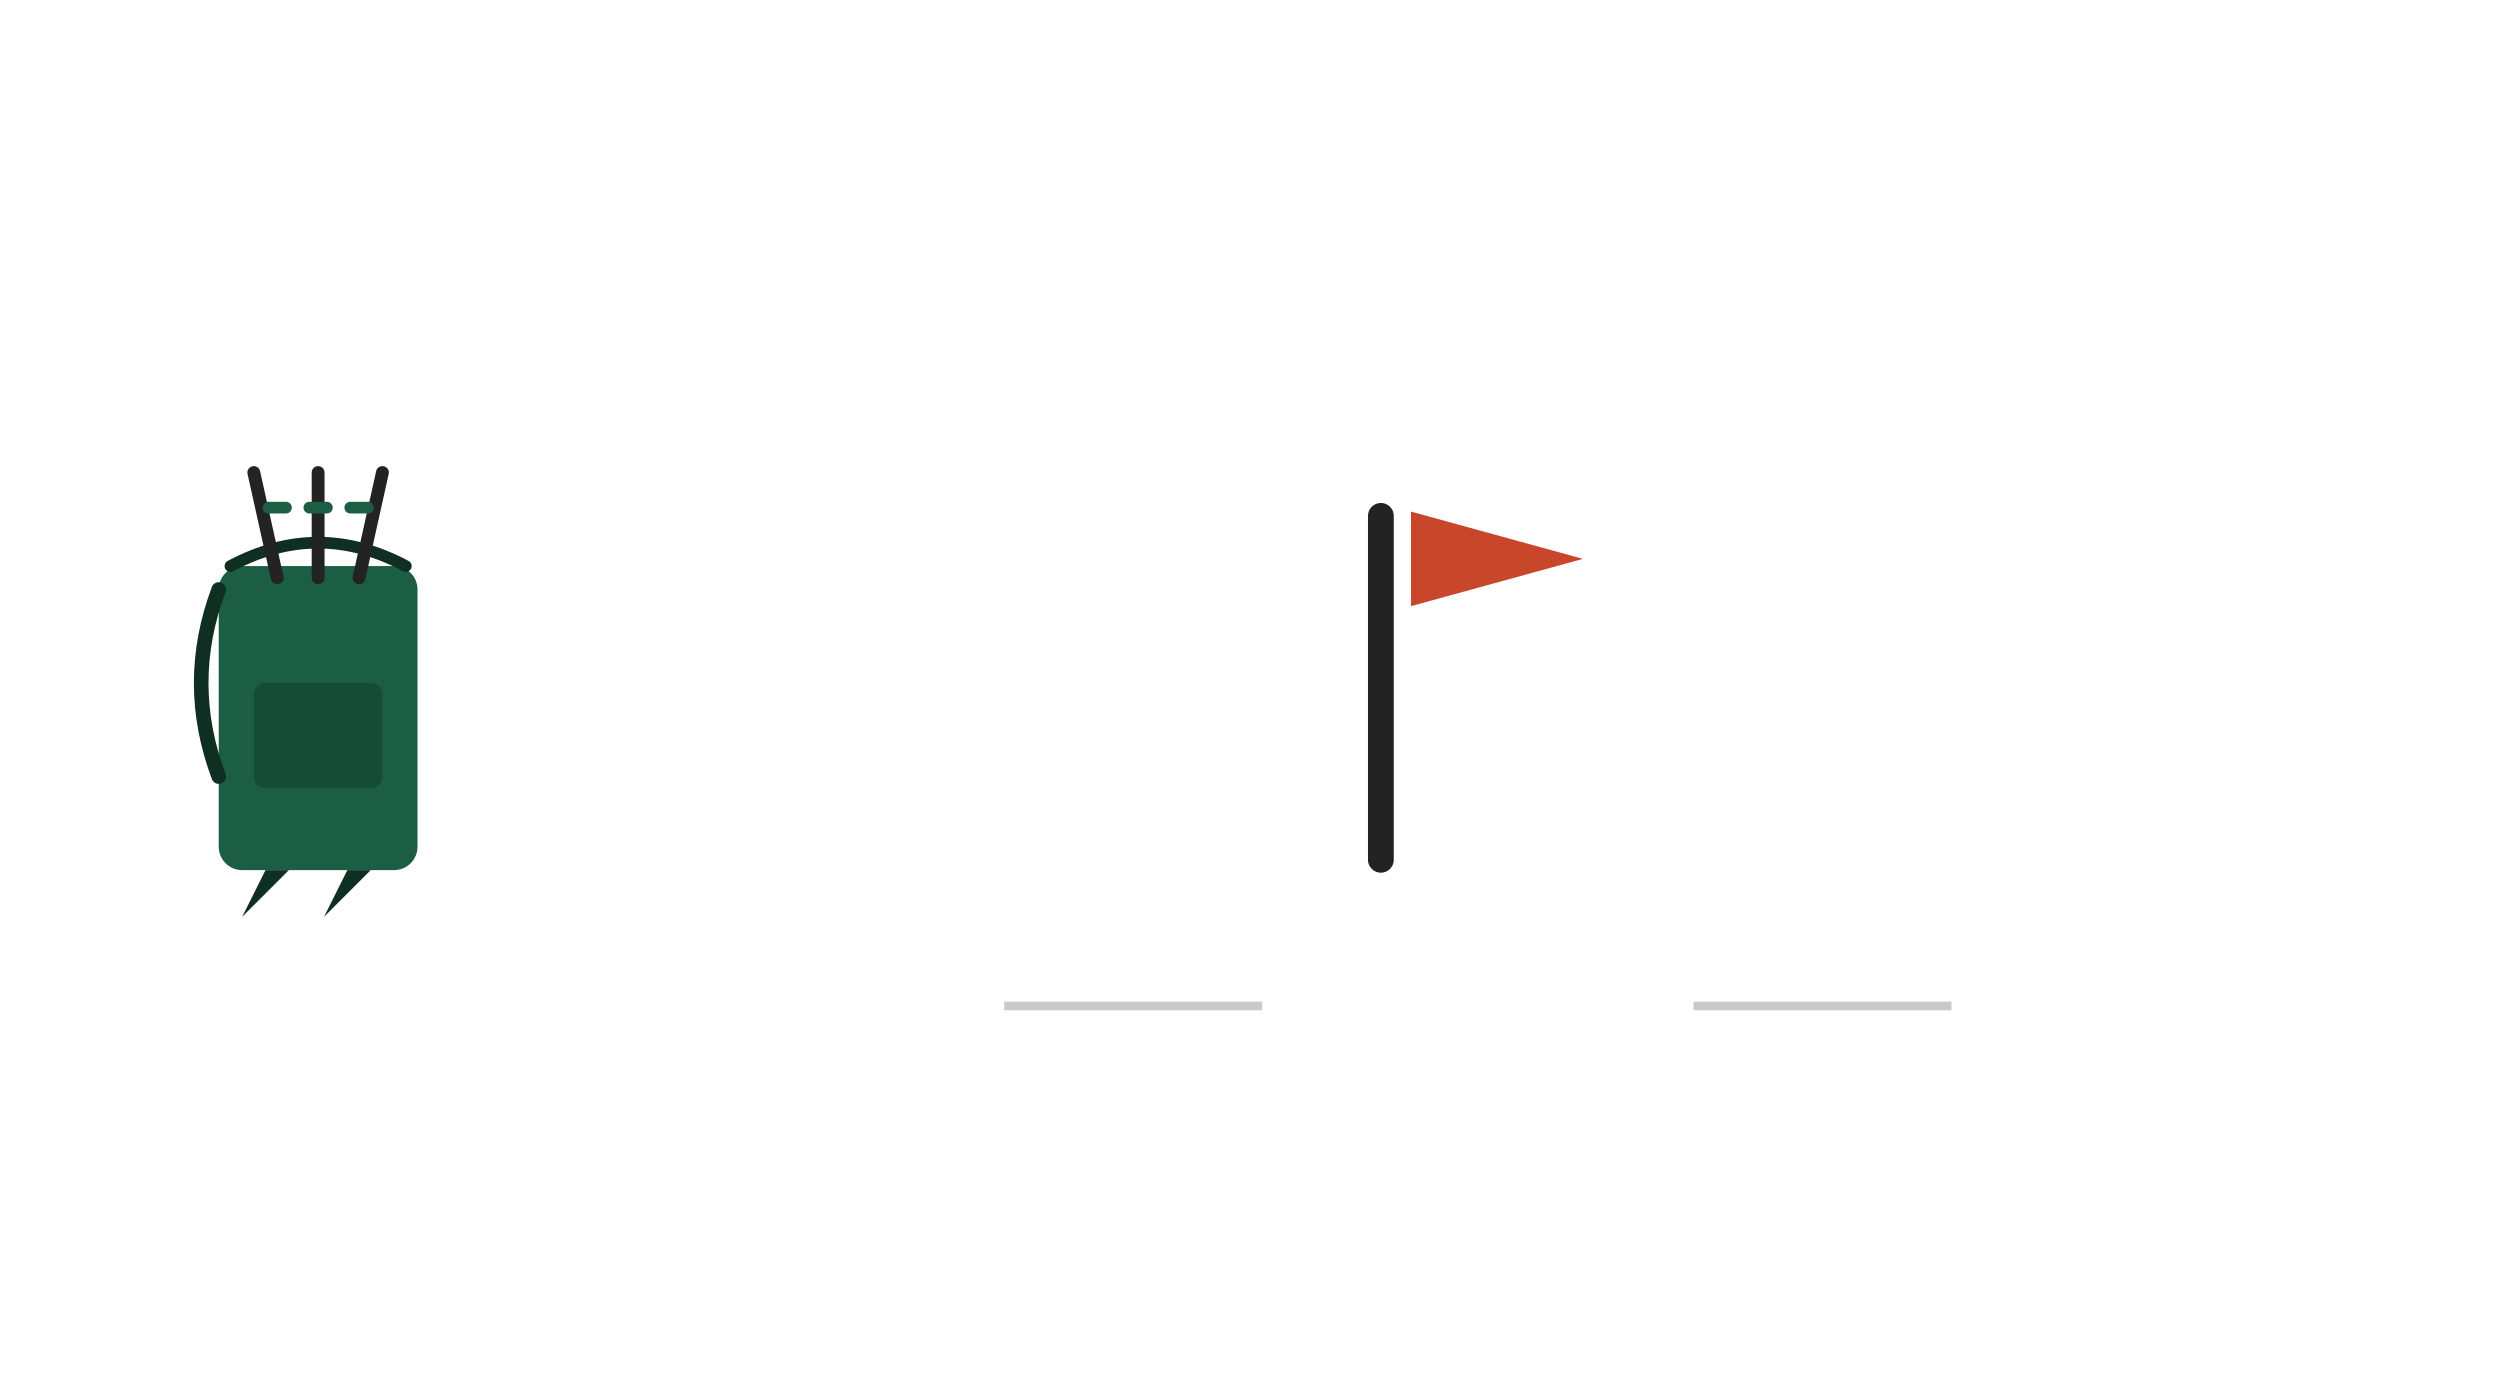
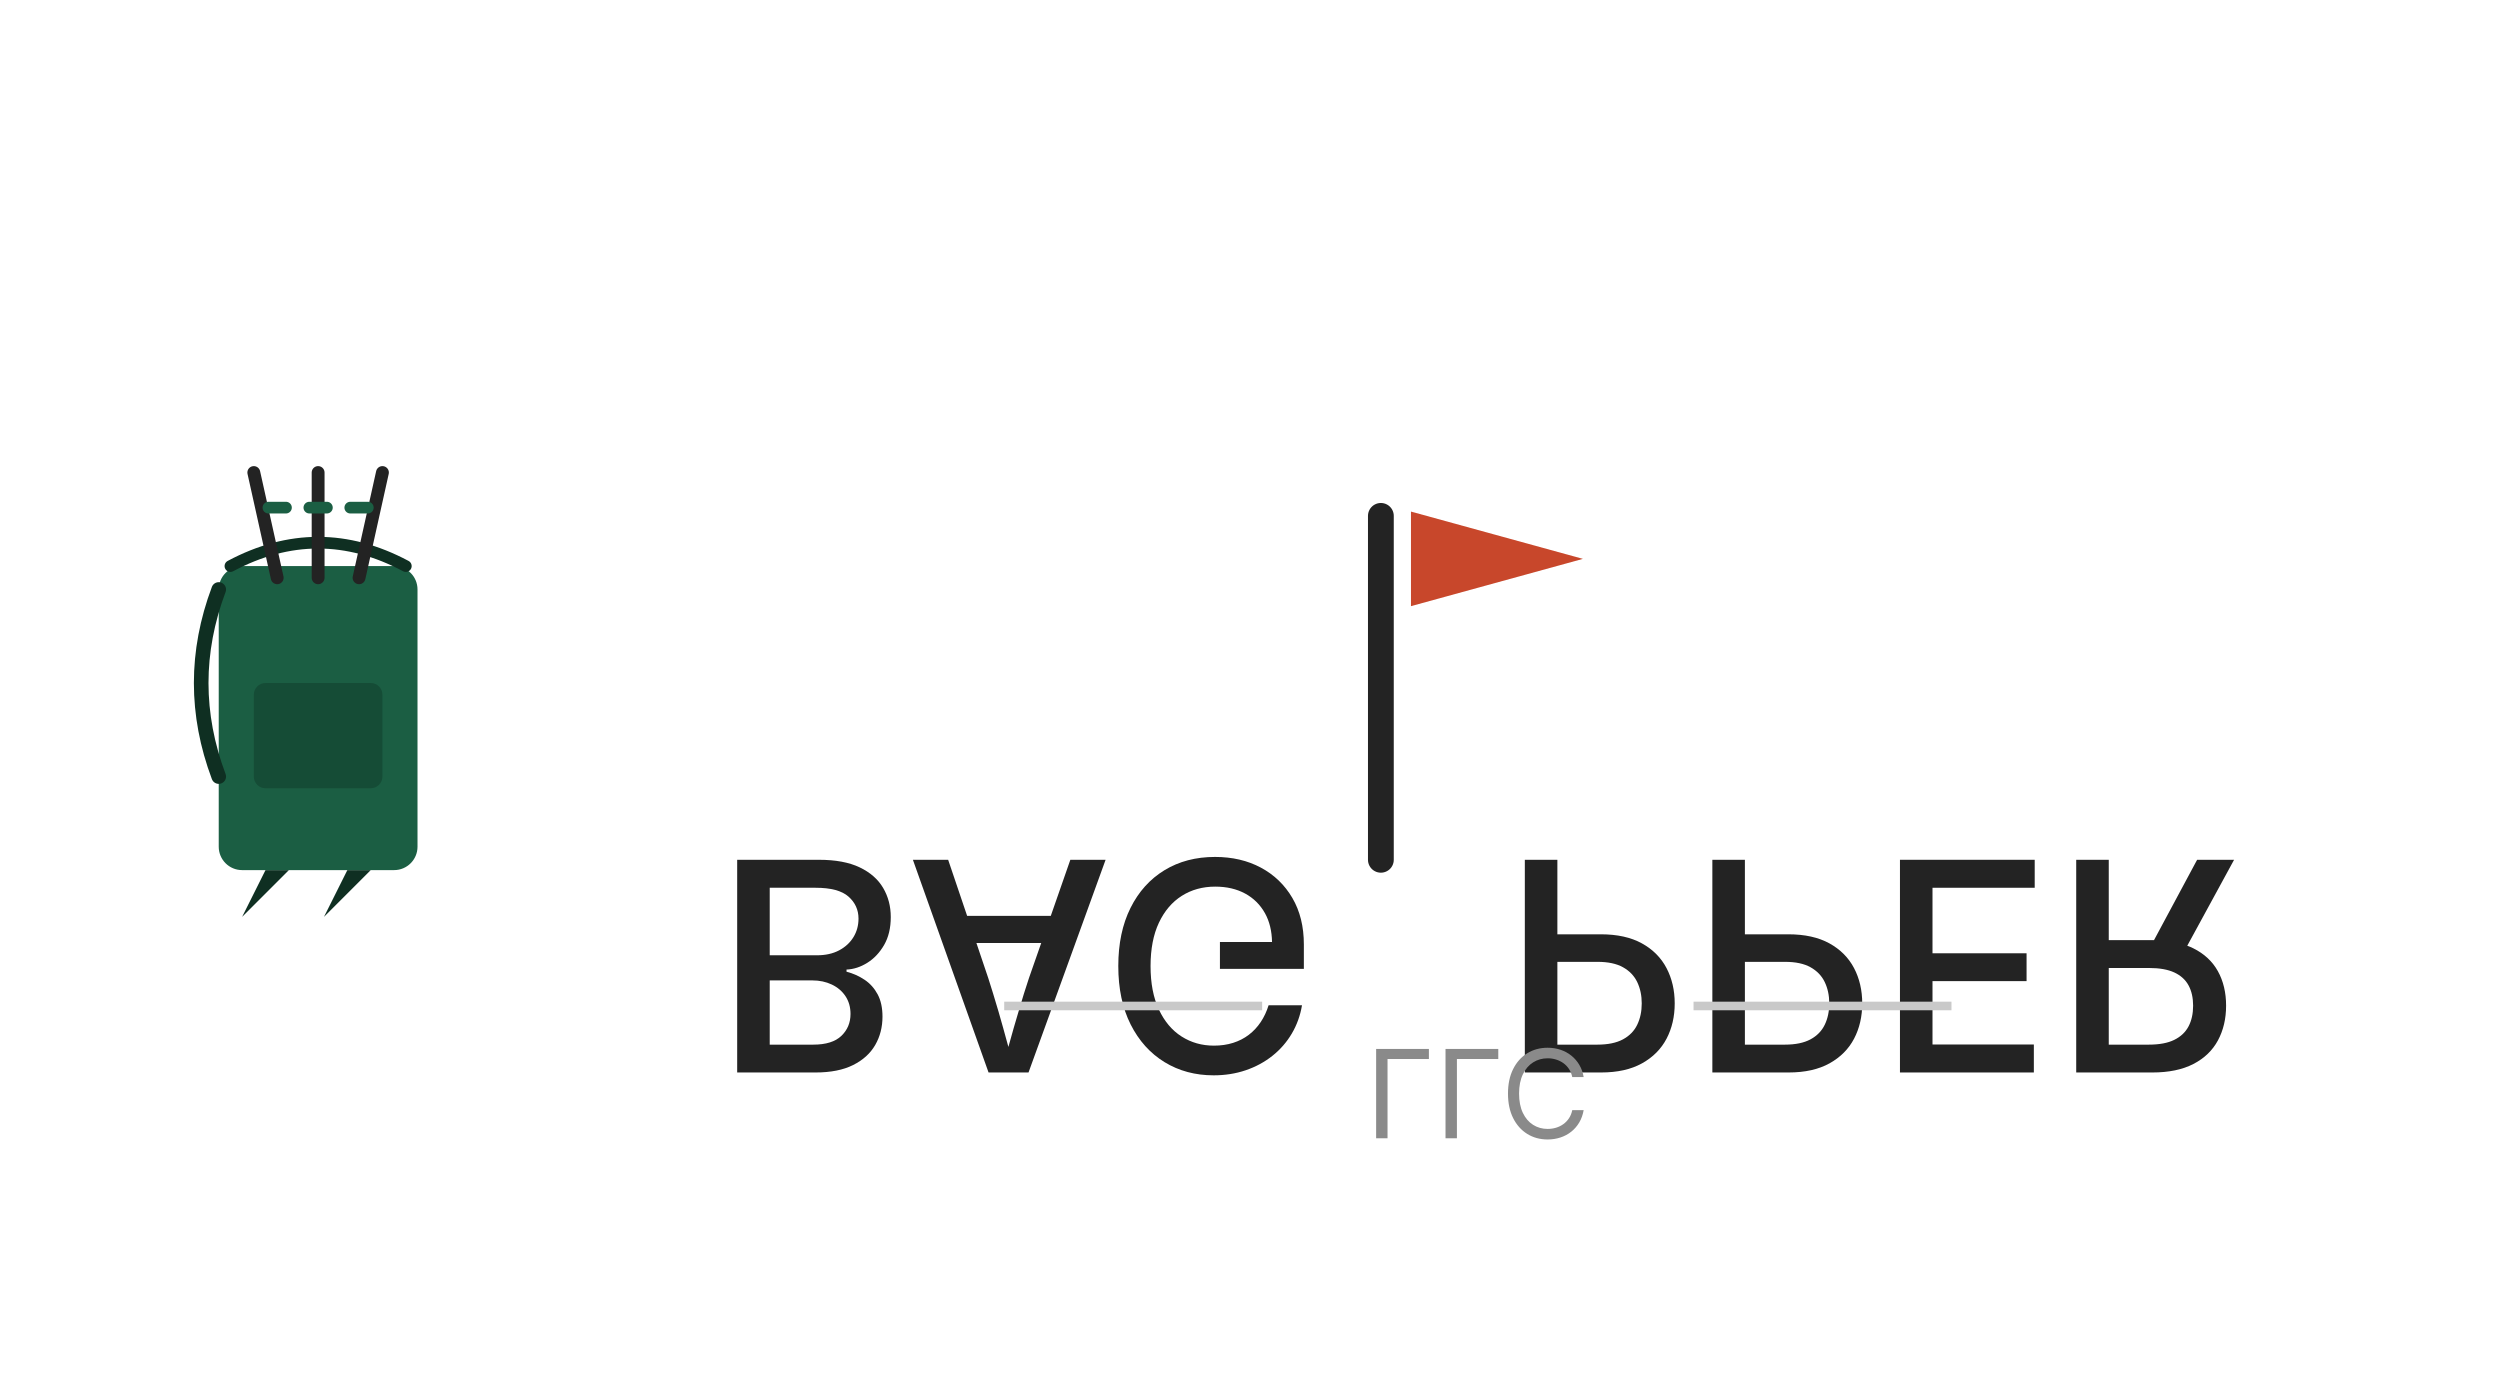
<svg xmlns="http://www.w3.org/2000/svg" viewBox="0 0 290.769 162" width="290.769" height="162">
  <g transform="translate(20, 20)">
    <g id="bag-mark">
      <path d="M10.88,81.2 L8.16,86.64 L13.6,81.2 Z" fill="#0F2F22" />
      <path d="M20.4,81.2 L17.68,86.64 L23.12,81.2 Z" fill="#0F2F22" />
      <path d="M8.16,45.84 h17.68 a2.72,2.72 0 0 1 2.72,2.72 v29.92 a2.72,2.72 0 0 1 -2.72,2.72 h-17.68 a2.72,2.72 0 0 1 -2.72,-2.72 v-29.92 a2.72,2.72 0 0 1 2.72,-2.72 z" fill="#1B5E43" />
      <path d="M10.88,59.44 h12.24 a1.36,1.36 0 0 1 1.36,1.36 v9.52 a1.36,1.36 0 0 1 -1.36,1.36 h-12.24 a1.36,1.36 0 0 1 -1.36,-1.36 v-9.52 a1.36,1.36 0 0 1 1.36,-1.36 z" fill="#154C36" />
      <path d="M6.8,45.84 Q17,40.4 27.2,45.84" fill="none" stroke="#0F2F22" stroke-width="1.36" stroke-linecap="round" />
      <path d="M5.44,48.56 Q1.36,59.44 5.44,70.32" fill="none" stroke="#0F2F22" stroke-width="1.7" stroke-linecap="round" />
      <path d="M12.24,47.2 L9.52,34.96" stroke="#232323" stroke-width="1.496" stroke-linecap="round" />
      <path d="M17,47.2 L17,34.96" stroke="#232323" stroke-width="1.496" stroke-linecap="round" />
      <path d="M21.76,47.2 L24.48,34.96" stroke="#232323" stroke-width="1.496" stroke-linecap="round" />
      <path d="M11.22,39.04 h2.04" stroke="#1B5E43" stroke-width="1.36" stroke-linecap="round" />
      <path d="M15.98,39.04 h2.04" stroke="#1B5E43" stroke-width="1.36" stroke-linecap="round" />
      <path d="M20.74,39.04 h2.04" stroke="#1B5E43" stroke-width="1.36" stroke-linecap="round" />
    </g>
    <g fill="#232323">
-       <g transform="translate(63.00, 80.00) scale(0.016602)">M165 0L165 1490L714 1490Q873 1490 977 1438Q1081 1386 1132 1297.5Q1183 1209 1183 1099Q1183 1006 1149 942.5Q1115 879 1057.5 840.5Q1000 802 931 784L931 769Q1006 766 1077 721.5Q1148 677 1194.5 596.5Q1241 516 1241 401Q1241 288 1187.5 197Q1134 106 1023 53Q912 0 738 0ZM393 196L715 196Q875 196 945 258Q1015 320 1015 412Q1015 484 979.5 542Q944 600 879 634.5Q814 669 724 669L393 669ZM393 845L692 845Q767 845 828 874Q889 903 924 956Q959 1009 959 1080Q959 1172 895 1233.5Q831 1295 698 1295L393 1295Z</g>
-       <g transform="translate(85.33, 80.00) scale(0.016602)">M51 0L581 1490L861 1490L1401 0L1154 0L1017 393L431 393L298 0ZM950 583L864 829Q830 930 790 1067Q758 1173 720 1311Q682 1171 651 1064Q610 925 579 829L496 583Z</g>
-       <g transform="translate(108.19, 80.00) scale(0.016602)">M791 -20Q589 -20 436.5 73Q284 166 198.5 337.5Q113 509 113 744Q113 982 199.5 1153.5Q286 1325 437 1417.5Q588 1510 781 1510Q901 1510 1005.5 1474.5Q1110 1439 1192.5 1373.5Q1275 1308 1328.5 1217.5Q1382 1127 1400 1019L1166 1019Q1146 1084 1111 1136.5Q1076 1189 1027.5 1226Q979 1263 917.5 1282.5Q856 1302 783 1302Q657 1302 556.5 1238Q456 1174 397.5 1049.5Q339 925 339 745Q339 565 397.5 441Q456 317 558 252.5Q660 188 792 188Q912 188 1001.5 236.5Q1091 285 1141 375Q1188 460 1190 576L825 576L825 764L1413 764L1413 593Q1413 405 1332.5 267.5Q1252 130 1112 55Q972 -20 791 -20Z</g>
+       <g transform="translate(63.00, 80.00) scale(0.016602)">
+         <path d="M165 0L165 1490L714 1490Q873 1490 977 1438Q1081 1386 1132 1297.5Q1183 1209 1183 1099Q1183 1006 1149 942.5Q1115 879 1057.5 840.5Q1000 802 931 784L931 769Q1006 766 1077 721.5Q1148 677 1194.5 596.5Q1241 516 1241 401Q1241 288 1187.5 197Q1134 106 1023 53Q912 0 738 0ZM393 196L715 196Q875 196 945 258Q1015 320 1015 412Q1015 484 979.5 542Q944 600 879 634.5Q814 669 724 669L393 669ZM393 845L692 845Q767 845 828 874Q889 903 924 956Q959 1009 959 1080Q959 1172 895 1233.5Q831 1295 698 1295L393 1295Z" />
+       </g>
+       <g transform="translate(85.33, 80.00) scale(0.016602)">
+         <path d="M51 0L581 1490L861 1490L1401 0L1154 0L1017 393L431 393L298 0ZM950 583L864 829Q830 930 790 1067Q758 1173 720 1311Q682 1171 651 1064Q610 925 579 829L496 583Z" />
+       </g>
+       <g transform="translate(108.19, 80.00) scale(0.016602)">
+         <path d="M791 -20Q589 -20 436.5 73Q284 166 198.5 337.5Q113 509 113 744Q113 982 199.5 1153.5Q286 1325 437 1417.5Q588 1510 781 1510Q901 1510 1005.5 1474.5Q1110 1439 1192.5 1373.5Q1275 1308 1328.5 1217.5Q1382 1127 1400 1019L1166 1019Q1146 1084 1111 1136.5Q1076 1189 1027.5 1226Q979 1263 917.5 1282.5Q856 1302 783 1302Q657 1302 556.5 1238Q456 1174 397.5 1049.5Q339 925 339 745Q339 565 397.5 441Q456 317 558 252.5Q660 188 792 188Q912 188 1001.5 236.5Q1091 285 1141 375Q1188 460 1190 576L825 576L825 764L1413 764L1413 593Q1413 405 1332.5 267.5Q1252 130 1112 55Q972 -20 791 -20Z" />
+       </g>
    </g>
    <line x1="140.606" y1="80" x2="140.606" y2="40" stroke="#232323" stroke-width="3" stroke-linecap="round" />
    <polygon points="144.106,39.5 164.106,45 144.106,50.5" fill="#C8472B" />
    <g fill="#232323">
-       <g transform="translate(154.61, 80.00) scale(0.016602)">M165 0L165 1490L699 1490Q871 1490 986 1426Q1101 1362 1158 1253Q1215 1144 1215 1006Q1215 868 1157.5 758.5Q1100 649 985 585.5Q870 522 697 522L393 522L393 0ZM393 715L675 715Q785 715 853 753Q921 791 952.5 857Q984 923 984 1006Q984 1090 952.5 1155.5Q921 1221 852.5 1258Q784 1295 673 1295L393 1295Z</g>
-       <g transform="translate(176.42, 80.00) scale(0.016602)">M165 0L165 1490L699 1490Q871 1490 986 1426Q1101 1362 1158 1253Q1215 1144 1215 1006Q1215 868 1157.5 758.5Q1100 649 985 585.5Q870 522 697 522L393 522L393 0ZM393 715L675 715Q785 715 853 753Q921 791 952.5 857Q984 923 984 1006Q984 1090 952.5 1155.5Q921 1221 852.5 1258Q784 1295 673 1295L393 1295Z</g>
-       <g transform="translate(198.24, 80.00) scale(0.016602)">M165 0L165 1490L1103 1490L1103 1294L393 1294L393 850L1052 850L1052 655L393 655L393 196L1109 196L1109 0Z</g>
-       <g transform="translate(218.74, 80.00) scale(0.016602)">M165 0L165 1490L699 1490Q871 1490 986 1430.5Q1101 1371 1158 1265Q1215 1159 1215 1022Q1215 884 1157.5 780.5Q1100 677 985 620Q965 610 943 602L1271 0L1012 0L710 563Q704 563 697 563L393 563L393 0ZM393 758L675 758Q785 758 852.5 789.5Q920 821 952 880Q984 939 984 1022Q984 1106 952 1167Q920 1228 852 1261.5Q784 1295 673 1295L393 1295Z</g>
+       <g transform="translate(154.61, 80.00) scale(0.016602)">
+         <path d="M165 0L165 1490L699 1490Q871 1490 986 1426Q1101 1362 1158 1253Q1215 1144 1215 1006Q1215 868 1157.5 758.5Q1100 649 985 585.5Q870 522 697 522L393 522L393 0ZM393 715L675 715Q785 715 853 753Q921 791 952.5 857Q984 923 984 1006Q984 1090 952.5 1155.5Q921 1221 852.5 1258Q784 1295 673 1295L393 1295Z" />
+       </g>
+       <g transform="translate(176.42, 80.00) scale(0.016602)">
+         <path d="M165 0L165 1490L699 1490Q871 1490 986 1426Q1101 1362 1158 1253Q1215 1144 1215 1006Q1215 868 1157.5 758.5Q1100 649 985 585.5Q870 522 697 522L393 522L393 0ZM393 715L675 715Q785 715 853 753Q921 791 952.5 857Q984 923 984 1006Q984 1090 952.5 1155.5Q921 1221 852.5 1258Q784 1295 673 1295L393 1295Z" />
+       </g>
+       <g transform="translate(198.24, 80.00) scale(0.016602)">
+         <path d="M165 0L165 1490L1103 1490L1103 1294L393 1294L393 850L1052 850L1052 655L393 655L393 196L1109 196L1109 0Z" />
+       </g>
+       <g transform="translate(218.74, 80.00) scale(0.016602)">
+         <path d="M165 0L165 1490L699 1490Q871 1490 986 1430.5Q1101 1371 1158 1265Q1215 1159 1215 1022Q1215 884 1157.5 780.5Q1100 677 985 620Q965 610 943 602L1271 0L1012 0L710 563Q704 563 697 563L393 563L393 0ZM393 758L675 758Q785 758 852.5 789.5Q920 821 952 880Q984 939 984 1022Q984 1106 952 1167Q920 1228 852 1261.5Q784 1295 673 1295L393 1295Z" />
+       </g>
    </g>
    <line x1="96.797" y1="97.002" x2="126.797" y2="97.002" stroke="#C9C9C9" stroke-width="1" />
    <g fill="#8A8A8A">
-       <g transform="translate(138.80, 102.00) scale(0.006973)">M180 0L180 1490L370 1490L370 168L1060 168L1060 0Z</g>
-       <g transform="translate(146.87, 102.00) scale(0.006973)">M180 0L180 1490L370 1490L370 168L1060 168L1060 0Z</g>
-       <g transform="translate(154.54, 102.00) scale(0.006973)">M783 -20Q592 -20 442.5 72.5Q293 165 207.5 336.5Q122 508 122 744Q122 981 207.5 1152.5Q293 1324 442.5 1417Q592 1510 783 1510Q896 1510 996.5 1477Q1097 1444 1177 1380.5Q1257 1317 1310.5 1226.5Q1364 1136 1384 1021L1194 1021Q1178 1098 1139.5 1156Q1101 1214 1045.5 1254Q990 1294 923 1314Q856 1334 783 1334Q649 1334 541 1266Q433 1198 370 1066.5Q307 935 307 744Q307 554 370.5 422.5Q434 291 542 223.5Q650 156 783 156Q856 156 923 176.5Q990 197 1045.5 236.5Q1101 276 1139.5 334.5Q1178 393 1194 469L1384 469Q1365 355 1311.5 265Q1258 175 1178 111Q1098 47 997.5 13.5Q897 -20 783 -20Z</g>
+       <g transform="translate(138.80, 102.00) scale(0.006973)">
+         <path d="M180 0L180 1490L370 1490L370 168L1060 168L1060 0Z" />
+       </g>
+       <g transform="translate(146.87, 102.00) scale(0.006973)">
+         <path d="M180 0L180 1490L370 1490L370 168L1060 168L1060 0Z" />
+       </g>
+       <g transform="translate(154.54, 102.00) scale(0.006973)">
+         <path d="M783 -20Q592 -20 442.5 72.5Q293 165 207.5 336.5Q122 508 122 744Q122 981 207.5 1152.5Q293 1324 442.5 1417Q592 1510 783 1510Q896 1510 996.5 1477Q1097 1444 1177 1380.5Q1257 1317 1310.5 1226.5Q1364 1136 1384 1021L1194 1021Q1178 1098 1139.5 1156Q1101 1214 1045.5 1254Q990 1294 923 1314Q856 1334 783 1334Q649 1334 541 1266Q433 1198 370 1066.5Q307 935 307 744Q307 554 370.5 422.5Q434 291 542 223.5Q650 156 783 156Q856 156 923 176.5Q990 197 1045.5 236.5Q1101 276 1139.5 334.5Q1178 393 1194 469L1384 469Q1365 355 1311.5 265Q1258 175 1178 111Q1098 47 997.5 13.5Q897 -20 783 -20Z" />
+       </g>
    </g>
    <line x1="176.972" y1="97.002" x2="206.972" y2="97.002" stroke="#C9C9C9" stroke-width="1" />
  </g>
</svg>
